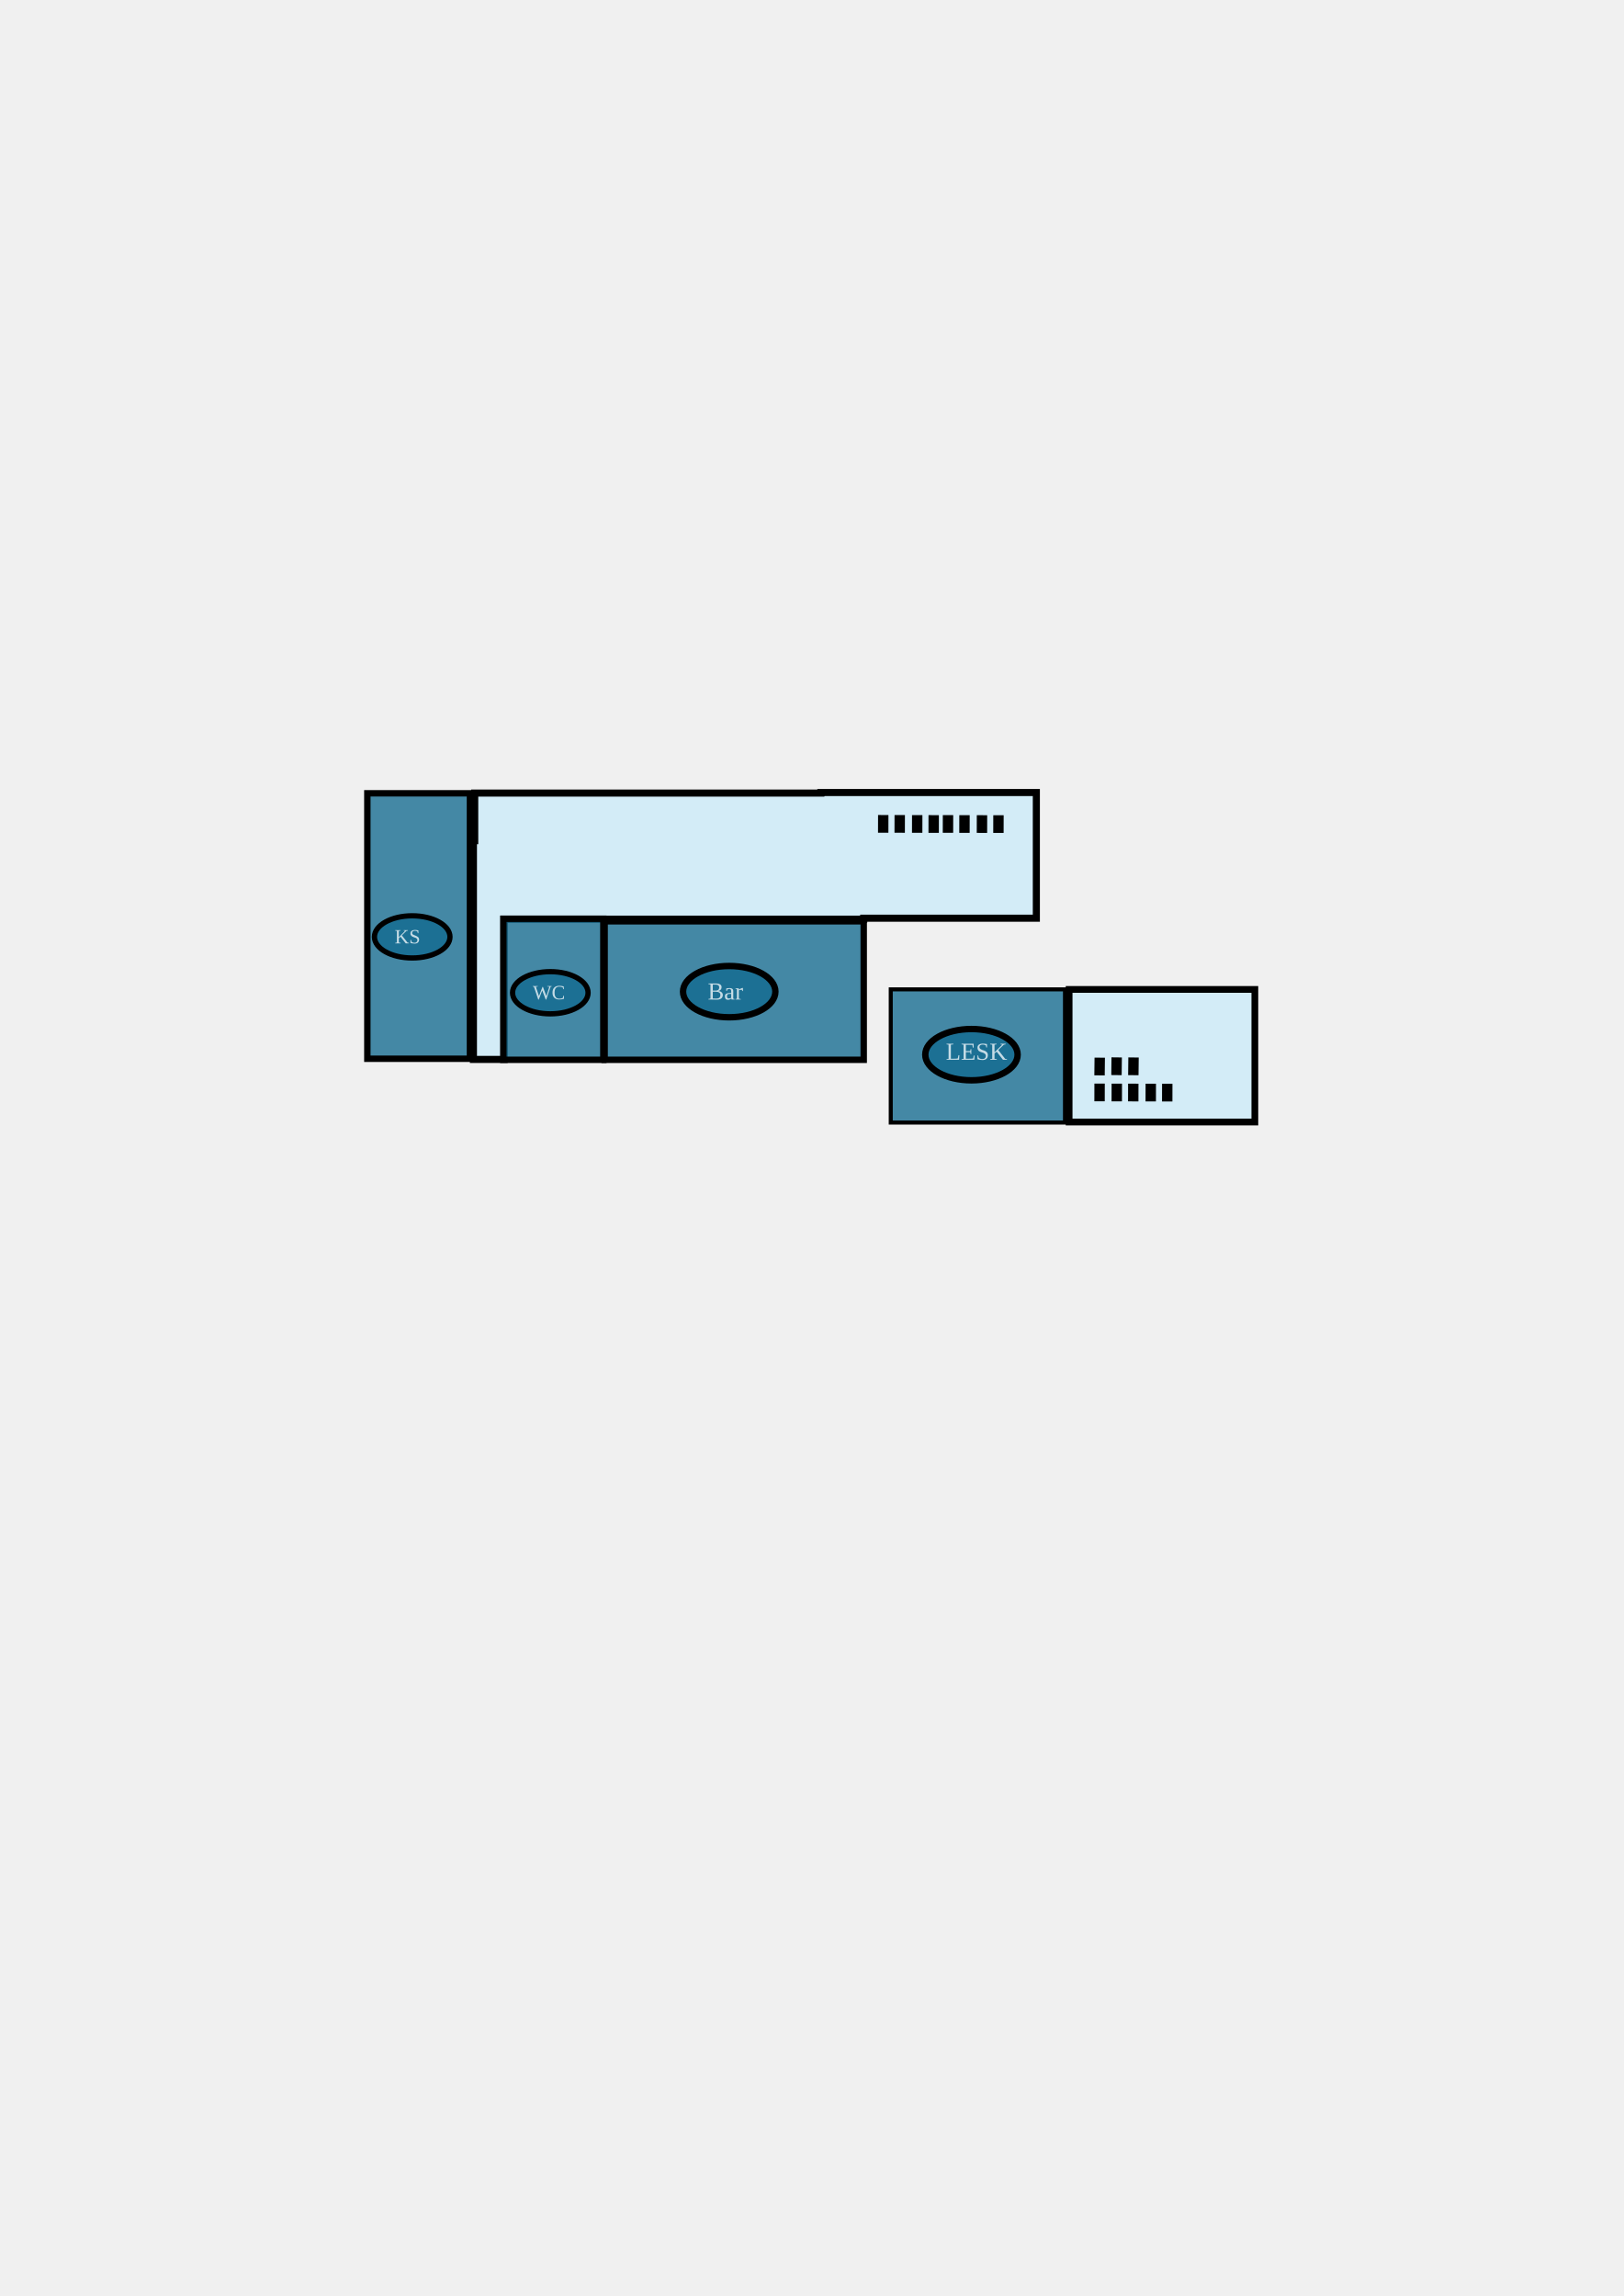
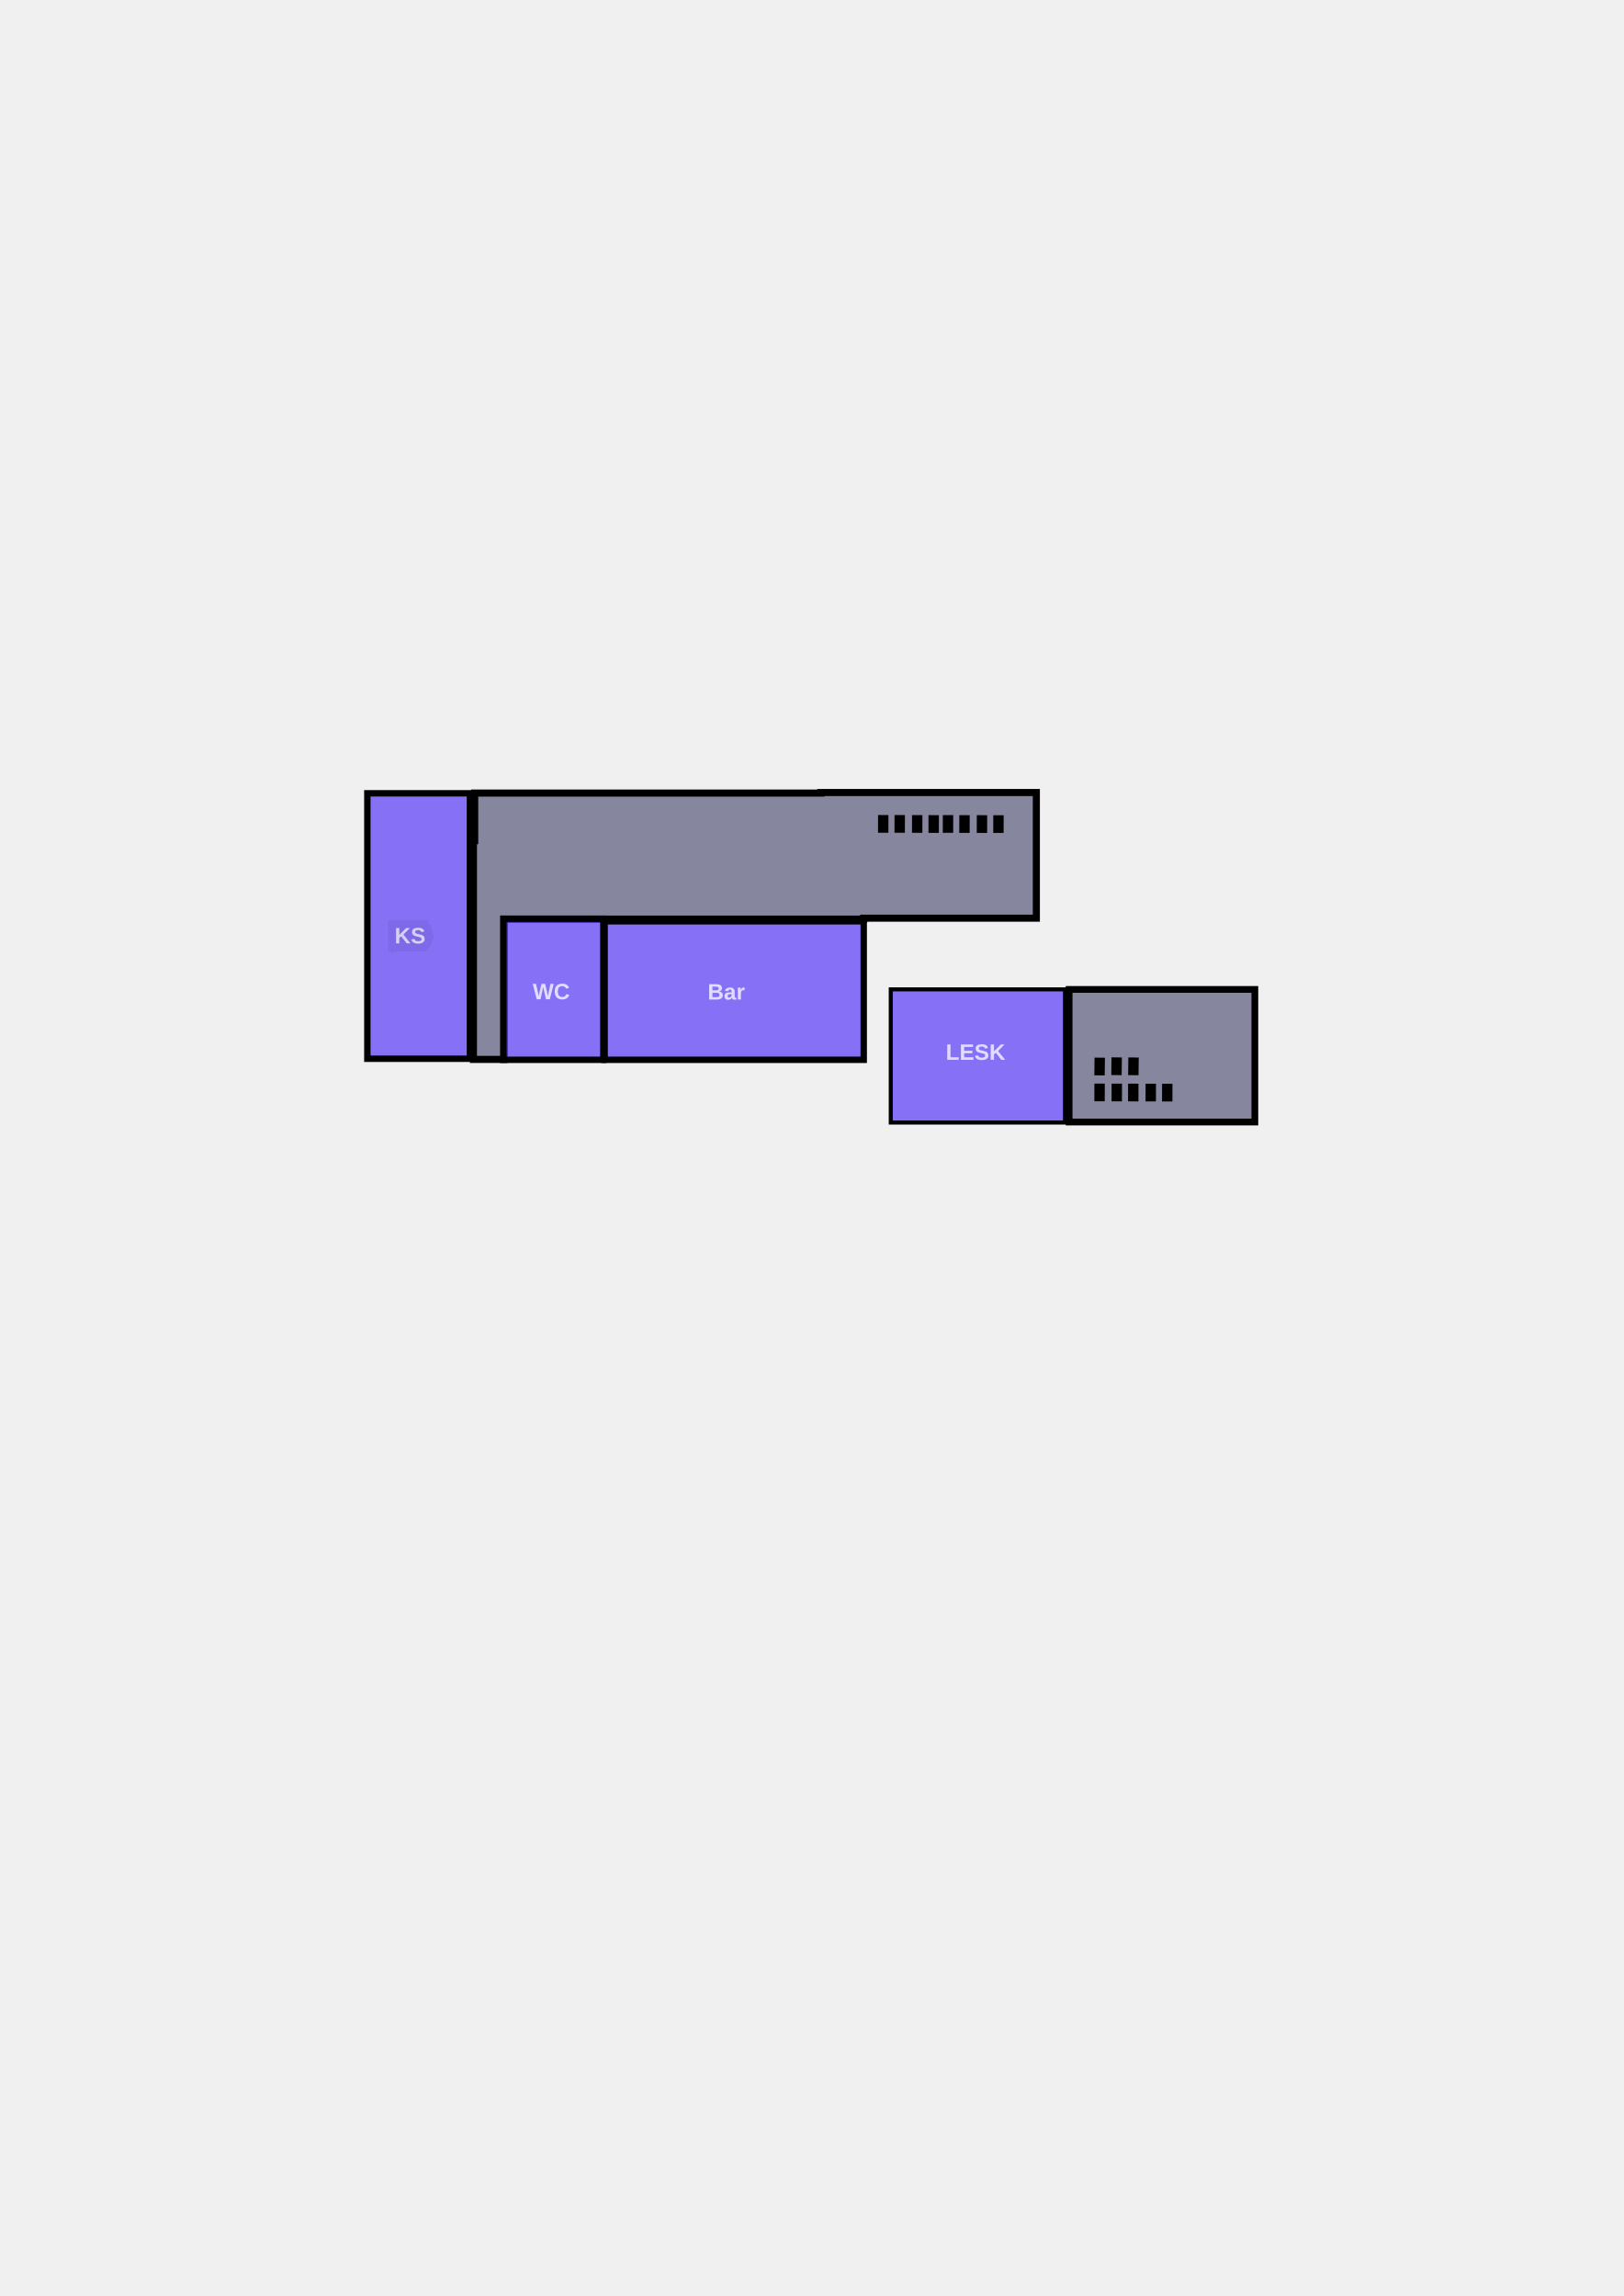
<svg xmlns="http://www.w3.org/2000/svg" width="210mm" height="297mm" viewBox="0 0 210 297" version="1.1" id="svg1">
  <defs id="defs1" />
-   <g id="layer1">
-     <rect style="fill:#10698f;fill-opacity:0.765;stroke:#000000;stroke-width:0.522;stroke-opacity:1" id="lesk" width="22.536" height="17.228" x="115.204" y="127.98" class="room" />
-     <ellipse style="fill:#10698f;fill-opacity:0.765;stroke:#000000;stroke-width:0.829;stroke-opacity:1" id="path33" cx="125.642" cy="136.427" rx="5.972" ry="3.318" />
-     <text xml:space="preserve" style="font-size:3.175px;fill:#f9fdfe;fill-opacity:0.765;stroke:none;stroke-width:0.829;stroke-opacity:1" x="122.325" y="137.091" id="text33">
-       <tspan id="tspan33" style="fill:#f9fdfe;fill-opacity:0.765;stroke:none;stroke-width:0.829;stroke-opacity:1" x="122.325" y="137.091">LESK</tspan>
+   <g id="layer1" style="display:inline">
+     <rect style="fill:#4e2ff8;fill-opacity:0.655;stroke:#000000;stroke-width:0.522;stroke-opacity:1" id="lesk" width="22.536" height="17.228" x="115.204" y="127.98" class="room" />
+     <text xml:space="preserve" style="font-size:2.89px;fill:#f9fdfe;fill-opacity:0.765;stroke:none;stroke-width:0.829;stroke-opacity:1;-inkscape-font-specification:'Arial, Heavy';font-family:Arial;font-weight:900;font-style:normal;font-stretch:normal;font-variant:normal;font-variant-ligatures:normal;font-variant-caps:normal;font-variant-numeric:normal;font-variant-east-asian:normal" x="122.325" y="137.091" id="text33">
+       <tspan id="tspan33" style="fill:#f9fdfe;fill-opacity:0.765;stroke:none;stroke-width:0.829;stroke-opacity:1;-inkscape-font-specification:'Arial, Heavy';font-family:Arial;font-weight:900;font-style:normal;font-stretch:normal;font-variant:normal;font-size:2.89px;font-variant-ligatures:normal;font-variant-caps:normal;font-variant-numeric:normal;font-variant-east-asian:normal" x="122.325" y="137.091">LESK</tspan>
    </text>
-     <path id="korytarz" style="fill:#cbebfa;fill-opacity:0.765;stroke:#000000;stroke-width:0.916;stroke-opacity:1" d="M 106.167 102.517 L 106.167 102.588 L 61.396 102.588 L 61.396 108.746 L 61.23 108.746 L 61.23 137.042 L 65.203 137.042 L 65.203 118.899 L 111.708 118.899 L 111.708 118.774 L 134.035 118.774 L 134.035 102.517 L 106.167 102.517 z " />
-     <rect style="fill:#10698f;fill-opacity:0.765;stroke:#000000;stroke-width:0.829;stroke-opacity:1" id="bar" width="33.509" height="17.916" x="78.199" y="119.175" class="room" />
-     <ellipse style="fill:#10698f;fill-opacity:0.765;stroke:#000000;stroke-width:0.829;stroke-opacity:1" id="path33-3" cx="94.312" cy="128.274" rx="5.972" ry="3.318" />
-     <text xml:space="preserve" style="font-size:3.175px;fill:#f9fdfe;fill-opacity:0.765;stroke:none;stroke-width:0.829;stroke-opacity:1" x="91.532" y="129.297" id="text33-9">
-       <tspan id="tspan33-3" style="fill:#f9fdfe;fill-opacity:0.765;stroke:none;stroke-width:0.829;stroke-opacity:1" x="91.532" y="129.297">Bar</tspan>
+     <path id="korytarz" style="fill:#666887;fill-opacity:0.765;stroke:#000000;stroke-width:0.916;stroke-opacity:1" d="m 106.167,102.517 v 0.07 H 61.396 v 6.158 h -0.165 v 28.296 h 3.972 v -18.144 h 46.505 v -0.125 h 22.327 v -16.256 z" />
+     <rect style="fill:#4e2ff8;fill-opacity:0.655;stroke:#000000;stroke-width:0.829;stroke-opacity:1" id="bar" width="33.509" height="17.916" x="78.199" y="119.175" class="room" />
+     <text xml:space="preserve" style="font-size:2.89px;fill:#f9fdfe;fill-opacity:0.765;stroke:none;stroke-width:0.829;stroke-opacity:1;-inkscape-font-specification:'Arial, Heavy';font-family:Arial;font-weight:900;font-style:normal;font-stretch:normal;font-variant:normal;font-variant-ligatures:normal;font-variant-caps:normal;font-variant-numeric:normal;font-variant-east-asian:normal" x="91.532" y="129.297" id="text33-9">
+       <tspan id="tspan33-3" style="fill:#f9fdfe;fill-opacity:0.765;stroke:none;stroke-width:0.829;stroke-opacity:1;-inkscape-font-specification:'Arial, Heavy';font-family:Arial;font-weight:900;font-style:normal;font-stretch:normal;font-variant:normal;font-size:2.89px;font-variant-ligatures:normal;font-variant-caps:normal;font-variant-numeric:normal;font-variant-east-asian:normal" x="91.532" y="129.297">Bar</tspan>
    </text>
-     <rect style="fill:#10698f;fill-opacity:0.765;stroke:#000000;stroke-width:0.829;stroke-opacity:1" id="klub_studencki" width="13.271" height="34.338" x="47.51" y="102.618" class="room" />
-     <rect style="fill:#10698f;fill-opacity:0.765;stroke:#000000;stroke-width:0.829;stroke-opacity:1" id="wc" width="12.939" height="18.247" x="65.094" y="118.844" class="room" />
-     <ellipse style="fill:#10698f;fill-opacity:0.765;stroke:#000000;stroke-width:0.68;stroke-opacity:1" id="path33-3-8" cx="71.175" cy="128.417" rx="4.885" ry="2.729" />
-     <text xml:space="preserve" style="font-size:2.604px;fill:#f9fdfe;fill-opacity:0.765;stroke:none;stroke-width:0.68;stroke-opacity:1" x="69.087" y="128.91" id="text33-9-6" transform="scale(0.9973058,1.002701)">
-       <tspan id="tspan33-3-2" style="fill:#f9fdfe;fill-opacity:0.765;stroke:none;stroke-width:0.68;stroke-opacity:1" x="69.087" y="128.91">WC</tspan>
+     <rect style="fill:#4e2ff8;fill-opacity:0.655;stroke:#000000;stroke-width:0.829;stroke-opacity:1" id="klub_studencki" width="13.271" height="34.338" x="47.51" y="102.618" class="room" />
+     <rect style="fill:#4e2ff8;fill-opacity:0.655;stroke:#000000;stroke-width:0.829;stroke-opacity:1" id="wc" width="12.939" height="18.247" x="65.094" y="118.844" class="room" />
+     <text xml:space="preserve" style="font-size:2.89px;fill:#f9fdfe;fill-opacity:0.765;stroke:none;stroke-width:0.68;stroke-opacity:1;-inkscape-font-specification:'Arial, Heavy';font-family:Arial;font-weight:900;font-style:normal;font-stretch:normal;font-variant:normal;font-variant-ligatures:normal;font-variant-caps:normal;font-variant-numeric:normal;font-variant-east-asian:normal" x="69.087" y="128.91" id="text33-9-6" transform="scale(0.9973058,1.002701)">
+       <tspan id="tspan33-3-2" style="font-style:normal;font-variant:normal;font-weight:900;font-stretch:normal;font-size:2.89px;font-family:Arial;-inkscape-font-specification:'Arial, Heavy';font-variant-ligatures:normal;font-variant-caps:normal;font-variant-numeric:normal;font-variant-east-asian:normal;fill:#f9fdfe;fill-opacity:0.765;stroke:none;stroke-width:0.68;stroke-opacity:1" x="69.087" y="128.91">WC</tspan>
    </text>
-     <ellipse style="fill:#10698f;fill-opacity:0.765;stroke:#000000;stroke-width:0.68;stroke-opacity:1" id="path33-3-8-9" cx="53.313" cy="121.191" rx="4.885" ry="2.729" />
-     <text xml:space="preserve" style="font-size:2.604px;fill:#f9fdfe;fill-opacity:0.765;stroke:none;stroke-width:0.68;stroke-opacity:1" x="51.177" y="121.704" id="text33-9-6-1" transform="scale(0.9973058,1.002701)">
-       <tspan id="tspan33-3-2-8" style="fill:#f9fdfe;fill-opacity:0.765;stroke:none;stroke-width:0.68;stroke-opacity:1" x="51.177" y="121.704">KS</tspan>
+     <text xml:space="preserve" style="font-size:2.89px;fill:#ffffff;fill-opacity:0.765;stroke:none;stroke-width:2.08;stroke-dasharray:none;stroke-opacity:1;-inkscape-font-specification:'Arial, Heavy';font-family:Arial;font-weight:900;font-style:normal;font-stretch:normal;font-variant:normal;font-variant-ligatures:normal;font-variant-caps:normal;font-variant-numeric:normal;font-variant-east-asian:normal" x="51.177" y="121.704" id="text33-9-6-1" transform="scale(0.9973058,1.002701)">
+       <tspan id="tspan33-3-2-8" style="font-style:normal;font-variant:normal;font-weight:900;font-stretch:normal;font-size:2.89px;font-family:Arial;-inkscape-font-specification:'Arial, Heavy';font-variant-ligatures:normal;font-variant-caps:normal;font-variant-numeric:normal;font-variant-east-asian:normal;fill:#ffffff;fill-opacity:0.765;stroke:#000000;stroke-width:2.08;stroke-dasharray:none;stroke-opacity:0.06" x="51.177" y="121.704">KS</tspan>
    </text>
-     <rect style="fill:#cbebfa;fill-opacity:0.765;stroke:#000000;stroke-width:0.872;stroke-opacity:1" id="rect1" width="24.022" height="17.152" x="138.273" y="127.988" />
+     <rect style="fill:#666887;fill-opacity:0.765;stroke:#000000;stroke-width:0.872;stroke-opacity:1" id="rect1" width="24.022" height="17.152" x="138.273" y="127.988" />
    <rect style="display:inline;fill:#10698f;fill-opacity:0.765;stroke:#000000;stroke-width:0.799;stroke-opacity:1" id="rect2-5-6-1-0-0-7-2-0" width="1.491" height="0.544" x="105.543" y="-129.663" transform="rotate(90.13847)" />
    <rect style="display:inline;fill:#10698f;fill-opacity:0.765;stroke:#000000;stroke-width:0.799;stroke-opacity:1" id="rect2-5-6-1-0-0-3-9-0-3" width="1.491" height="0.544" x="105.543" y="-127.531" transform="rotate(90.13847)" />
    <rect style="display:inline;fill:#10698f;fill-opacity:0.765;stroke:#000000;stroke-width:0.799;stroke-opacity:1" id="rect2-5-6-1-0-0-5-1-8-3" width="1.491" height="0.544" x="105.543" y="-125.269" transform="rotate(90.13847)" />
    <rect style="display:inline;fill:#10698f;fill-opacity:0.765;stroke:#000000;stroke-width:0.799;stroke-opacity:1" id="rect2-5-6-1-0-0-3-6-7-8-8" width="1.491" height="0.544" x="105.543" y="-123.137" transform="rotate(90.13847)" />
    <rect style="display:inline;fill:#10698f;fill-opacity:0.765;stroke:#000000;stroke-width:0.799;stroke-opacity:1" id="rect2-5-6-1-0-0-7-2-1" width="1.491" height="0.544" x="105.551" y="-121.286" transform="rotate(90.13847)" />
    <rect style="display:inline;fill:#10698f;fill-opacity:0.765;stroke:#000000;stroke-width:0.799;stroke-opacity:1" id="rect2-5-6-1-0-0-3-9-0-6" width="1.491" height="0.544" x="105.551" y="-119.154" transform="rotate(90.13847)" />
    <rect style="display:inline;fill:#10698f;fill-opacity:0.765;stroke:#000000;stroke-width:0.799;stroke-opacity:1" id="rect2-5-6-1-0-0-5-1-8-8" width="1.491" height="0.544" x="105.551" y="-116.892" transform="rotate(90.13847)" />
    <rect style="display:inline;fill:#10698f;fill-opacity:0.765;stroke:#000000;stroke-width:0.799;stroke-opacity:1" id="rect2-5-6-1-0-0-3-6-7-8-7" width="1.491" height="0.544" x="105.551" y="-114.76" transform="rotate(90.13847)" />
    <rect style="display:inline;fill:#10698f;fill-opacity:0.765;stroke:#000000;stroke-width:0.799;stroke-opacity:1" id="rect2-5-6-1-0-0-7-2" width="1.491" height="0.544" x="140.224" y="-151.577" transform="rotate(90.13847)" />
    <rect style="display:inline;fill:#10698f;fill-opacity:0.765;stroke:#000000;stroke-width:0.799;stroke-opacity:1" id="rect2-5-6-1-0-0-3-9-0" width="1.491" height="0.544" x="140.224" y="-149.446" transform="rotate(90.13847)" />
    <rect style="display:inline;fill:#10698f;fill-opacity:0.765;stroke:#000000;stroke-width:0.799;stroke-opacity:1" id="rect2-5-6-1-0-0-5-1-8" width="1.491" height="0.544" x="140.224" y="-147.183" transform="rotate(90.13847)" />
    <rect style="display:inline;fill:#10698f;fill-opacity:0.765;stroke:#000000;stroke-width:0.799;stroke-opacity:1" id="rect2-5-6-1-0-0-3-6-7-8" width="1.491" height="0.544" x="140.224" y="-145.051" transform="rotate(90.13847)" />
    <rect style="display:inline;fill:#10698f;fill-opacity:0.765;stroke:#000000;stroke-width:0.799;stroke-opacity:1" id="rect2-5-6-1-0-0-33-9-1" width="1.491" height="0.544" x="140.224" y="-142.825" transform="rotate(90.13847)" />
    <rect style="display:inline;fill:#10698f;fill-opacity:0.765;stroke:#000000;stroke-width:0.799;stroke-opacity:1" id="rect2-5-6-1-0-0-5-1-6" width="1.491" height="0.544" x="135.548" y="-146.224" transform="rotate(90.64363)" />
    <rect style="display:inline;fill:#10698f;fill-opacity:0.765;stroke:#000000;stroke-width:0.799;stroke-opacity:1" id="rect2-5-6-1-0-0-3-6-7-5" width="1.491" height="0.544" x="135.607" y="-144.032" transform="rotate(90.64363)" />
    <rect style="display:inline;fill:#10698f;fill-opacity:0.765;stroke:#000000;stroke-width:0.799;stroke-opacity:1" id="stairs_piwnica" width="1.491" height="0.544" x="135.533" y="-148.403" transform="rotate(90.64363)" />
  </g>
</svg>
